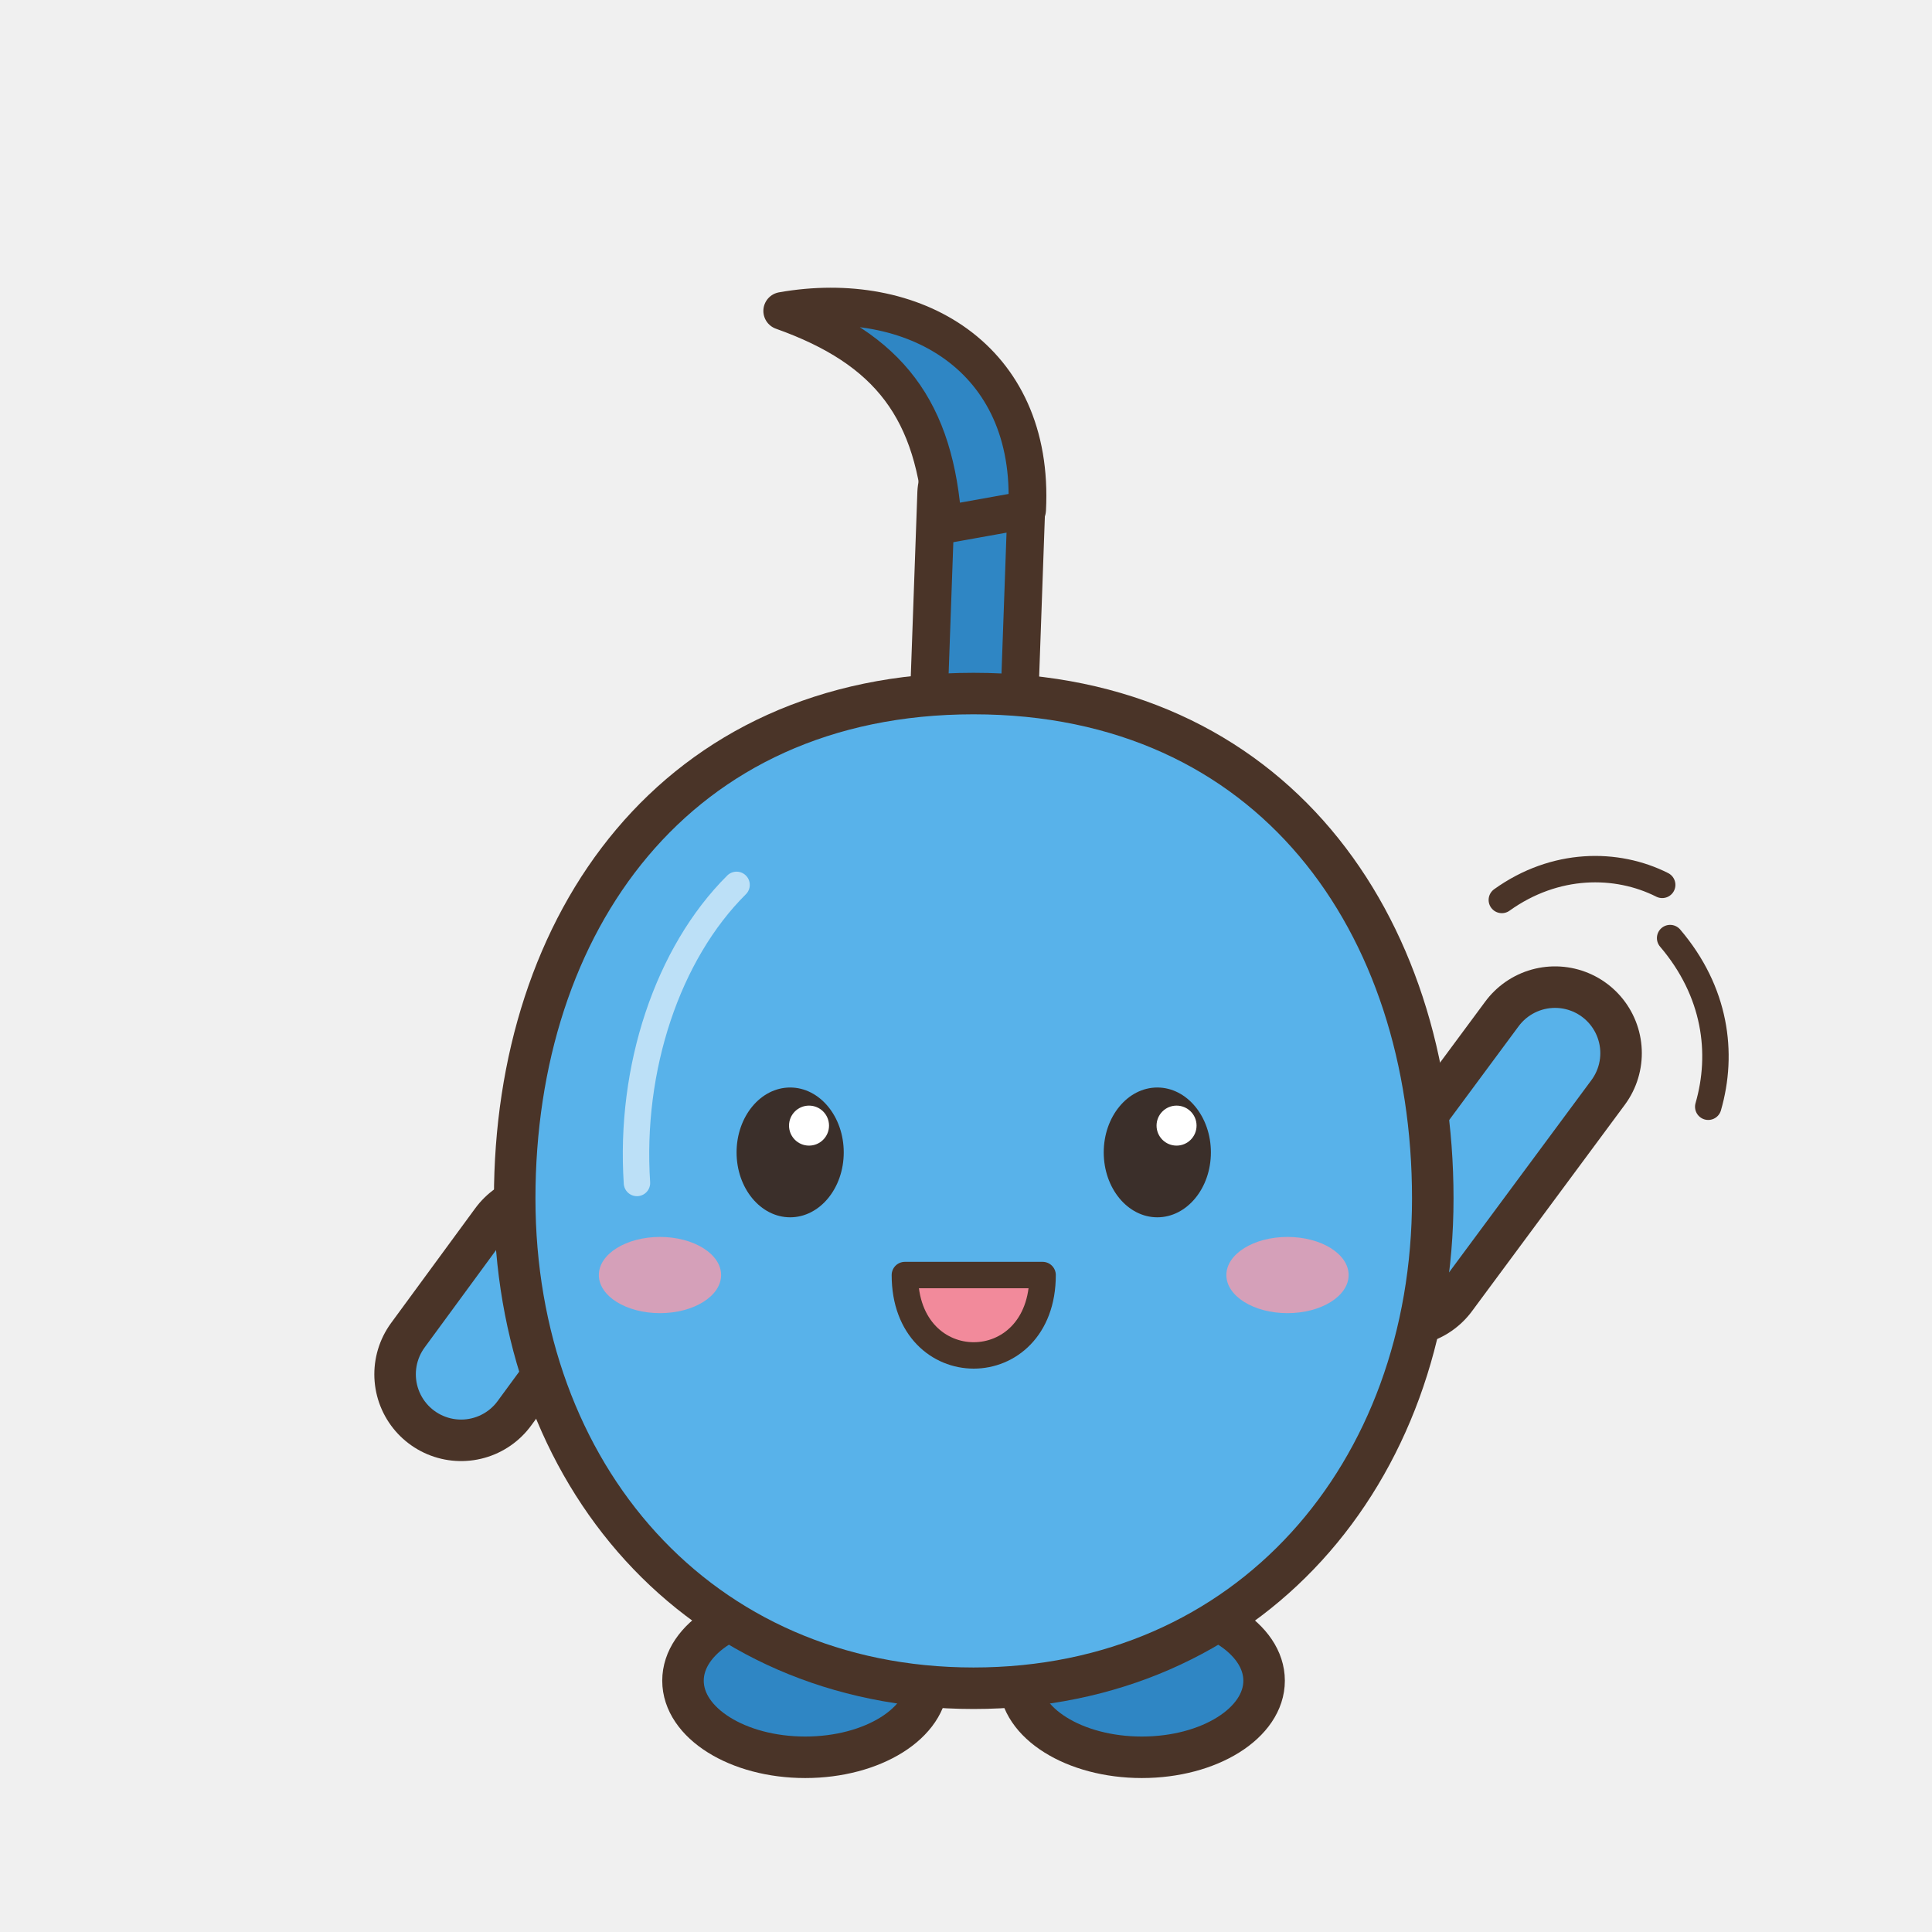
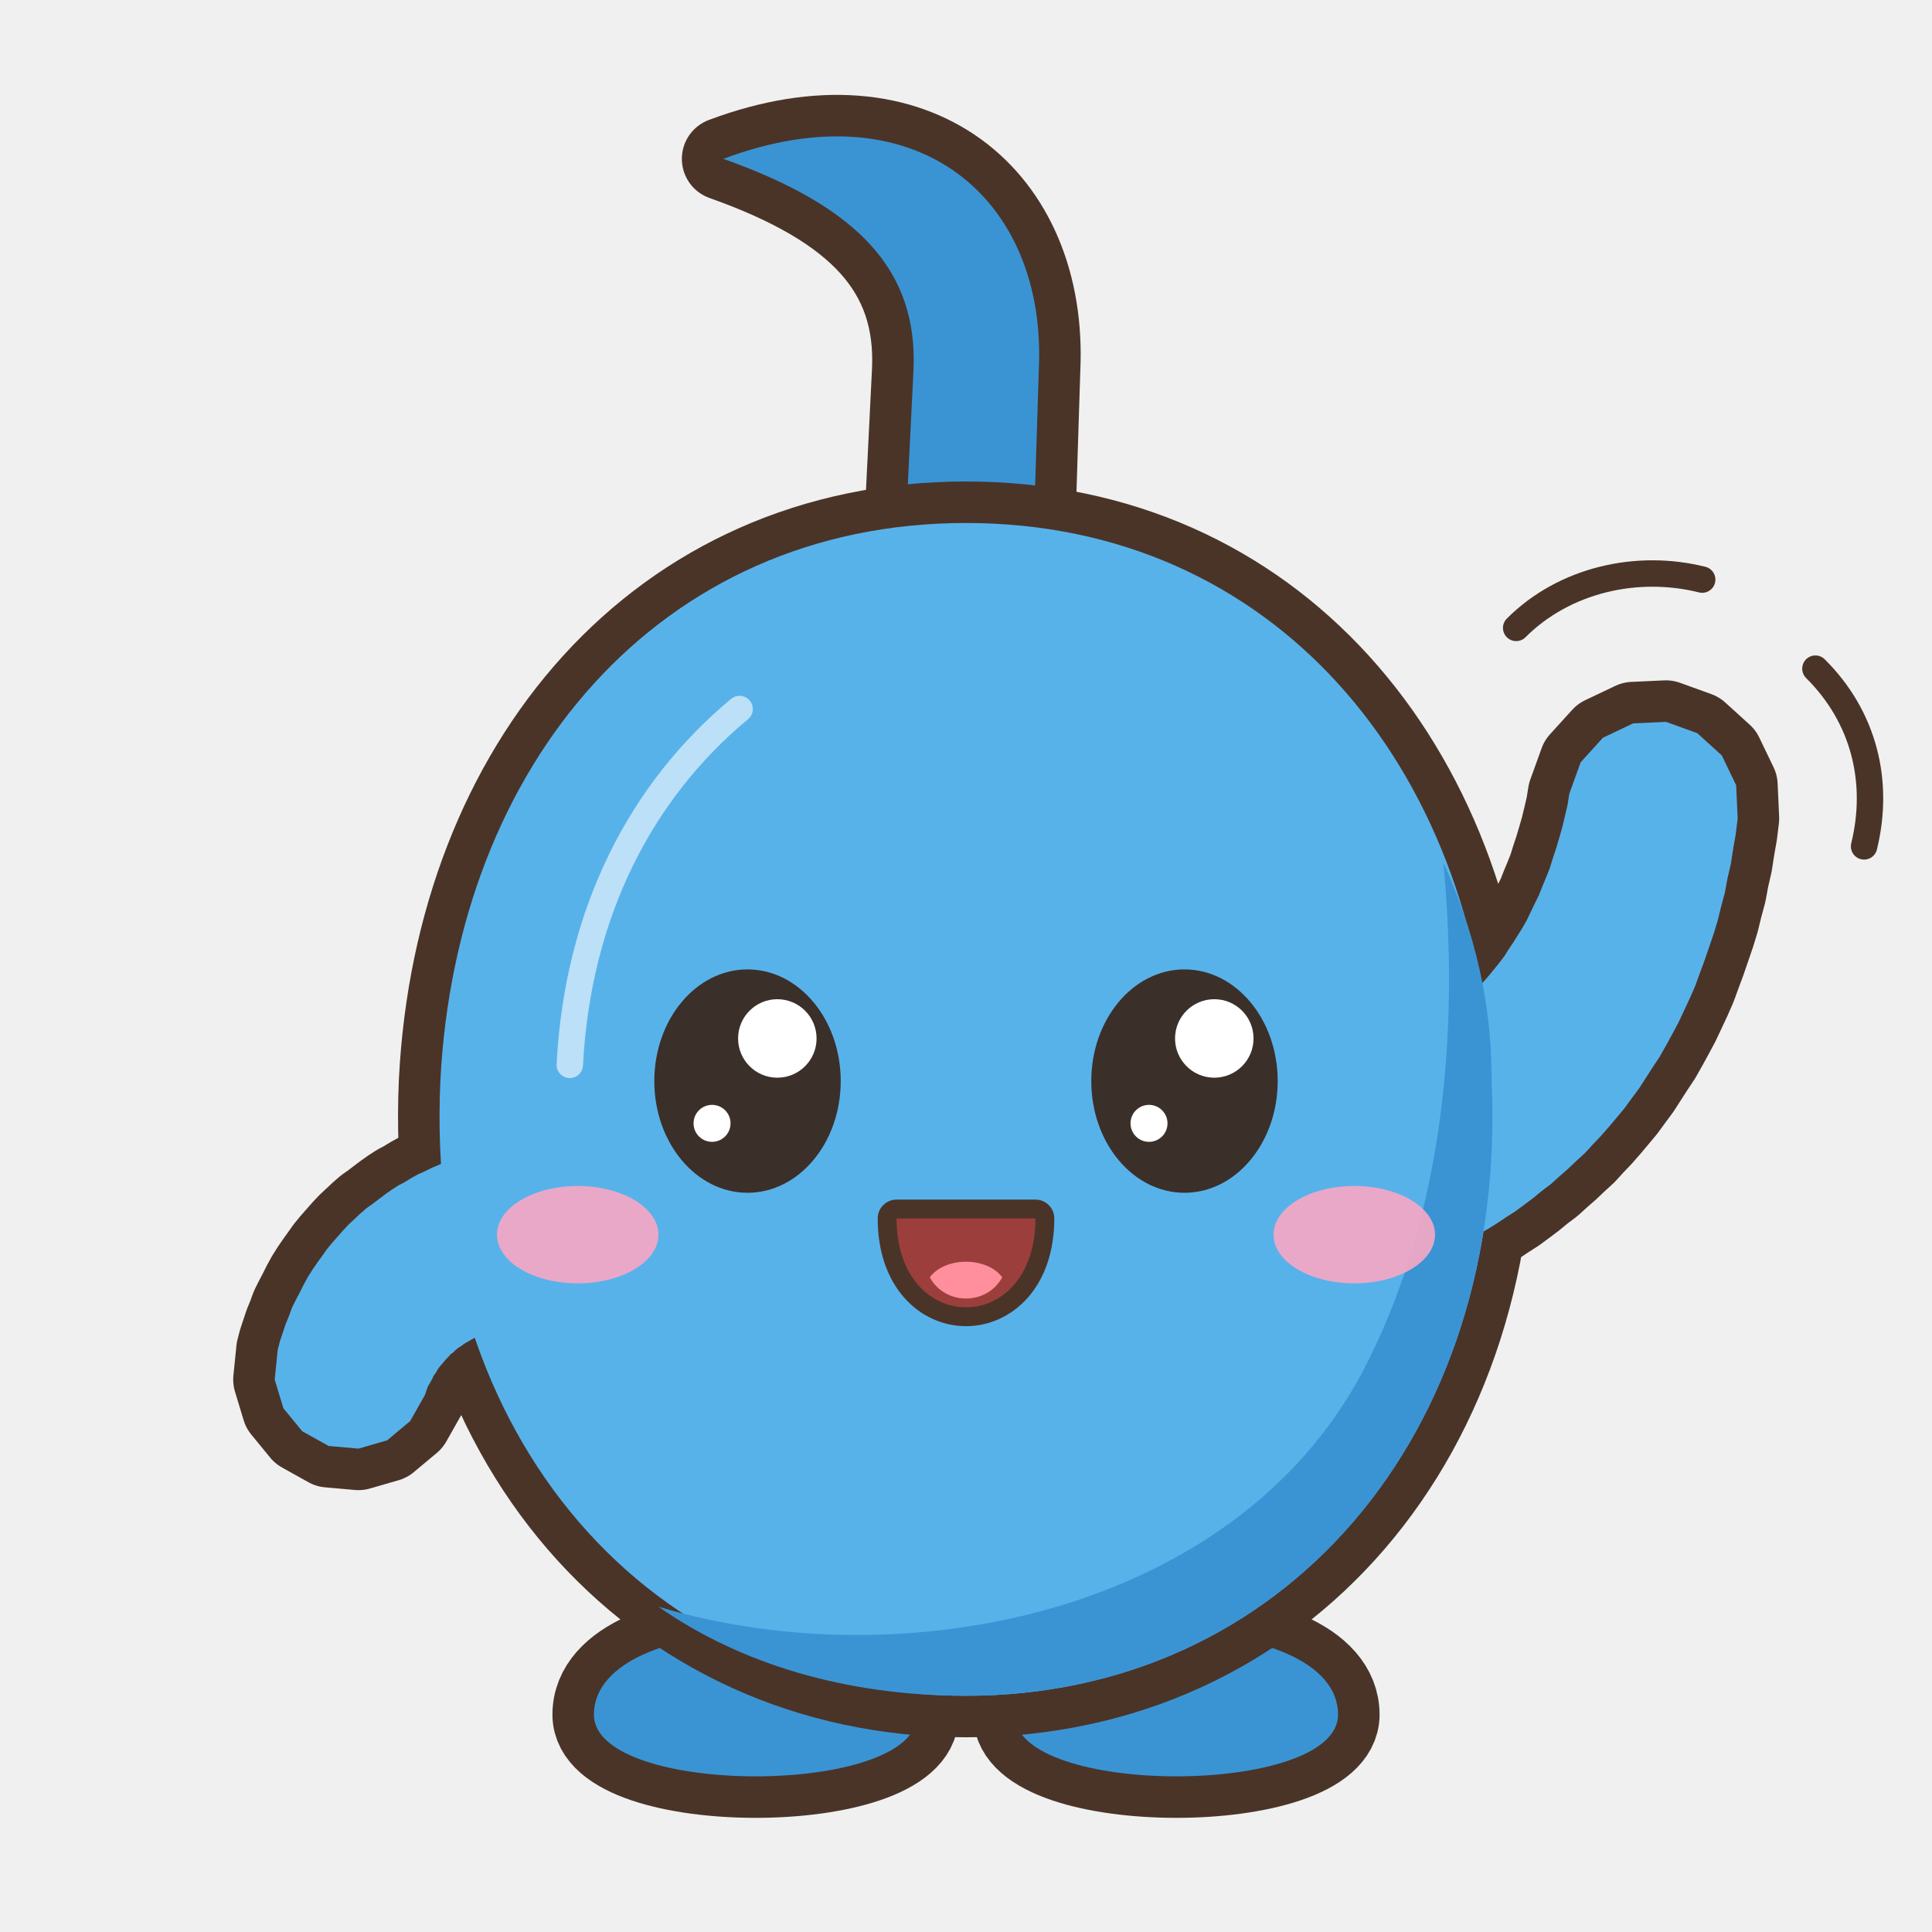
<svg xmlns="http://www.w3.org/2000/svg" viewBox="0 0 512 512" width="512" height="512">
-   <path d="M258 189.8 L260.1 131" fill="none" stroke="#4a3428" stroke-width="34" stroke-linejoin="round" stroke-linecap="round" />
-   <path d="M258 189.8 L260.1 131" fill="none" stroke="#2f86c4" stroke-width="14" stroke-linejoin="round" stroke-linecap="round" />
-   <path d="M249.9 139.1 C247.9 108.7 235.7 92.5 207.3 82.4 C241.8 76.3 274.3 94.5 272.2 135.1 Z" fill="#2f86c4" stroke="#4a3428" stroke-width="10" stroke-linejoin="round" stroke-linecap="round" />
-   <ellipse cx="213.4" cy="445.4" rx="32.4" ry="20.3" fill="#2f86c4" stroke="#4a3428" stroke-width="11" stroke-linejoin="round" stroke-linecap="round" />
-   <ellipse cx="302.6" cy="445.4" rx="32.4" ry="20.3" fill="#2f86c4" stroke="#4a3428" stroke-width="11" stroke-linejoin="round" stroke-linecap="round" />
-   <path d="M144.5 333.8 L122.2 364.2" fill="none" stroke="#4a3428" stroke-width="46" stroke-linejoin="round" stroke-linecap="round" />
-   <path d="M144.5 333.8 L122.2 364.2" fill="none" stroke="#58b2ea" stroke-width="24" stroke-linejoin="round" stroke-linecap="round" />
-   <path d="M371.6 333.8 L412.1 279.1" fill="none" stroke="#4a3428" stroke-width="46" stroke-linejoin="round" stroke-linecap="round" />
-   <path d="M371.6 333.8 L412.1 279.1" fill="none" stroke="#58b2ea" stroke-width="24" stroke-linejoin="round" stroke-linecap="round" />
-   <path d="M442.6 248.6 C454.7 262.8 456.8 279.1 452.7 293.3" fill="none" stroke="#4a3428" stroke-width="7" stroke-linejoin="round" stroke-linecap="round" />
-   <path d="M398 238.5 C412.1 228.4 428.4 228.4 440.5 234.5" fill="none" stroke="#4a3428" stroke-width="7" stroke-linejoin="round" stroke-linecap="round" />
-   <path d="M258 183.8 C337.1 183.8 379.7 244.6 379.7 317.6 C379.7 390.6 331 447.4 258 447.4 C185 447.4 136.4 390.6 136.4 317.6 C136.4 244.6 178.9 183.8 258 183.8 Z" fill="#58b2ea" stroke="#4a3428" stroke-width="11" stroke-linejoin="round" stroke-linecap="round" />
-   <path d="M168.8 313.5 C166.8 283.1 176.9 252.7 195.2 234.5" fill="none" stroke="#ffffff" stroke-width="7" stroke-linejoin="round" stroke-linecap="round" stroke-opacity="0.6" />
-   <ellipse cx="209.4" cy="305.4" rx="14.2" ry="17.2" fill="#3b2f2a" />
-   <circle cx="214.4" cy="298.3" r="5.3" fill="#ffffff" />
-   <ellipse cx="306.7" cy="305.4" rx="14.2" ry="17.2" fill="#3b2f2a" />
-   <circle cx="311.8" cy="298.3" r="5.3" fill="#ffffff" />
-   <ellipse cx="174.9" cy="337.9" rx="16.2" ry="10.1" fill="#ff9aa8" fill-opacity="0.75" />
-   <ellipse cx="341.2" cy="337.9" rx="16.2" ry="10.1" fill="#ff9aa8" fill-opacity="0.75" />
-   <path d="M239.8 337.9 C239.8 366.3 276.3 366.3 276.3 337.9 Z" fill="#f28a9b" stroke="#4a3428" stroke-width="7" stroke-linejoin="round" stroke-linecap="round" />
+   <path d="M238.8 164.3 L242.1 97.8 C243.1 72.1 228.1 55 191.7 42.1 C243.1 22.8 277.4 52.8 275.3 97.8 L273.2 164.3 Z" fill="#4a3428" stroke="#4a3428" stroke-width="22" stroke-linejoin="round" stroke-linecap="round" />
+   <path d="M238.8 164.3 L242.1 97.8 C243.1 72.1 228.1 55 191.7 42.1 C243.1 22.8 277.4 52.8 275.3 97.8 L273.2 164.3 Z" fill="#3a94d4" />
+   <path d="M157.4 454.4 C157.4 425.8 243.1 425.8 243.1 454.4 C243.1 476.2 157.4 476.2 157.4 454.4 Z M268.9 454.4 C268.9 425.8 354.6 425.8 354.6 454.4 C354.6 476.2 268.9 476.2 268.9 454.4 Z" fill="#4a3428" stroke="#4a3428" stroke-width="22" stroke-linejoin="round" stroke-linecap="round" />
+   <path d="M157.4 454.4 C157.4 425.8 243.1 425.8 243.1 454.4 C243.1 476.2 157.4 476.2 157.4 454.4 Z" fill="#3a94d4" />
+   <path d="M268.9 454.4 C268.9 425.8 354.6 425.8 354.6 454.4 C354.6 476.2 268.9 476.2 268.9 454.4 Z" fill="#3a94d4" />
+   <path d="M146.6 300.5 L144.8 300.7 L143 301.1 L141.3 301.4 L139.5 301.7 L137.8 302 L135.9 302.5 L134.2 302.9 L132.4 303.3 L130.6 303.7 L128.8 304.3 L126.9 304.8 L125.1 305.3 L123.4 305.9 L121.6 306.5 L119.8 307.3 L117.9 308 L116.1 308.8 L114.4 309.5 L112.6 310.4 L110.8 311.2 L109 312.2 L107.2 313.3 L105.5 314.2 L103.8 315.3 L102.1 316.5 L100.5 317.7 L98.8 319 L97.1 320.2 L95.5 321.6 L93.9 323.1 L92.4 324.5 L90.9 326.1 L89.4 327.8 L88 329.4 L86.6 331.1 L85.4 332.8 L84.1 334.6 L82.8 336.5 L81.6 338.4 L80.5 340.4 L79.5 342.4 L78.4 344.5 L77.4 346.5 L76.6 348.7 L75.7 350.9 L75 353 L74.2 355.4 L73.6 357.7 L72.8 365.6 L75.1 373.2 L80.1 379.3 L87.1 383.2 L95 383.9 L102.6 381.7 L108.7 376.6 L112.6 369.7 L113 368.5 L113.4 367.4 L114 366.4 L114.5 365.5 L114.9 364.6 L115.5 363.8 L116 362.9 L116.5 362.2 L117.2 361.4 L117.7 360.8 L118.3 360.1 L118.9 359.5 L119.4 358.9 L120.1 358.4 L120.6 357.9 L121.3 357.3 L121.9 356.9 L122.5 356.5 L123.2 356 L123.9 355.6 L124.6 355.2 L125.3 354.8 L126.1 354.4 L126.8 354.1 L127.6 353.7 L128.3 353.4 L129.2 353 L130.1 352.7 L130.9 352.5 L131.8 352.2 L132.7 352 L133.6 351.7 L134.6 351.4 L135.5 351.2 L136.6 351 L137.6 350.8 L138.6 350.7 L139.6 350.5 L140.7 350.4 L141.8 350.3 L142.9 350 L144 349.9 L145.2 349.9 L146.3 349.8 L147.5 349.7 L148.7 349.7 L149.9 349.6 L151.1 349.6 Z M372 336.5 L374.4 335.6 L377 334.5 L379.5 333.4 L381.9 332.3 L384.4 331.1 L386.9 329.8 L389.3 328.5 L391.8 327.1 L394.3 325.7 L396.7 324.2 L399.1 322.6 L401.6 321 L403.9 319.3 L406.3 317.5 L408.6 315.6 L411 313.8 L413.2 311.8 L415.6 309.7 L417.7 307.7 L420 305.6 L422.1 303.3 L424.3 301 L426.4 298.6 L428.5 296.1 L430.5 293.7 L432.4 291.1 L434.4 288.4 L436.2 285.6 L438 282.8 L439.8 280.1 L441.5 277.1 L443.2 274 L444.8 271 L446.3 267.8 L447.8 264.6 L449.2 261.4 L450.4 258.1 L451.7 254.6 L452.9 251.1 L454.1 247.6 L455.2 244 L456.1 240.3 L457.1 236.6 L457.8 232.8 L458.7 228.9 L459.3 225 L460 221 L460.5 216.9 L460.1 208.1 L456.3 200.2 L449.8 194.3 L441.5 191.3 L432.8 191.7 L424.8 195.5 L418.9 202 L415.9 210.3 L415.4 213.4 L414.7 216.4 L414 219.3 L413.2 222.1 L412.4 224.8 L411.5 227.5 L410.7 230.1 L409.7 232.6 L408.7 235 L407.8 237.3 L406.7 239.5 L405.6 241.8 L404.6 243.9 L403.4 246 L402.2 247.9 L401 249.8 L399.8 251.6 L398.6 253.5 L397.3 255.2 L396 256.8 L394.7 258.4 L393.3 260 L392 261.4 L390.6 262.9 L389.2 264.3 L387.8 265.6 L386.4 266.9 L384.9 268 L383.6 269.2 L382.1 270.4 L380.6 271.5 L379.1 272.5 L377.6 273.5 L376.1 274.5 L374.6 275.3 L373.1 276.3 L371.4 277.1 L369.9 277.9 L368.3 278.7 L366.8 279.3 L365.2 279.9 L363.7 280.6 L362.1 281.2 L360.6 281.8 L359 282.3 L357.5 282.7 L355.9 283.2 L354.4 283.6 Z M256 138.6 C337.5 138.6 391.1 202.9 395.3 286.5 C399.6 380.8 339.6 449.4 256 449.4 C172.4 449.4 112.4 380.8 116.7 286.5 C120.9 202.9 174.5 138.6 256 138.6 Z" fill="#4a3428" stroke="#4a3428" stroke-width="22" stroke-linejoin="round" stroke-linecap="round" />
+   <path d="M146.6 300.5 L144.8 300.7 L143 301.1 L141.3 301.4 L139.5 301.7 L137.8 302 L135.9 302.5 L134.2 302.9 L132.4 303.3 L130.6 303.7 L128.8 304.3 L126.9 304.8 L125.1 305.3 L123.4 305.9 L121.6 306.5 L119.8 307.3 L117.9 308 L116.1 308.8 L114.4 309.5 L112.6 310.4 L110.8 311.2 L109 312.2 L107.2 313.3 L105.5 314.2 L103.8 315.3 L102.1 316.5 L100.5 317.7 L98.8 319 L97.1 320.2 L95.5 321.6 L93.9 323.1 L92.4 324.5 L90.9 326.1 L89.4 327.8 L88 329.4 L86.6 331.1 L85.4 332.8 L84.1 334.6 L82.8 336.5 L81.6 338.4 L80.5 340.4 L79.5 342.4 L78.4 344.5 L77.4 346.5 L76.6 348.7 L75.7 350.9 L75 353 L74.2 355.4 L73.6 357.7 L72.8 365.6 L75.1 373.2 L80.1 379.3 L87.1 383.2 L95 383.9 L102.6 381.7 L108.7 376.6 L112.6 369.7 L113 368.5 L113.4 367.4 L114 366.4 L114.5 365.5 L114.9 364.6 L115.5 363.8 L116 362.9 L116.5 362.2 L117.2 361.4 L117.7 360.8 L118.3 360.1 L118.9 359.5 L119.4 358.9 L120.1 358.4 L120.6 357.9 L121.3 357.3 L121.9 356.9 L122.5 356.5 L123.2 356 L123.9 355.6 L124.6 355.2 L125.3 354.8 L126.1 354.4 L126.8 354.1 L127.6 353.7 L128.3 353.4 L129.2 353 L130.1 352.7 L130.9 352.5 L131.8 352.2 L132.7 352 L133.6 351.7 L134.6 351.4 L135.5 351.2 L136.6 351 L137.6 350.8 L138.6 350.7 L139.6 350.5 L140.7 350.4 L141.8 350.3 L142.9 350 L144 349.9 L145.2 349.9 L146.3 349.8 L147.5 349.7 L148.7 349.7 L149.9 349.6 L151.1 349.6 Z" fill="#58b2ea" />
+   <path d="M372 336.5 L374.4 335.6 L377 334.5 L379.5 333.4 L381.9 332.3 L384.4 331.1 L386.9 329.8 L389.3 328.5 L391.8 327.1 L394.3 325.7 L396.7 324.2 L399.1 322.6 L401.6 321 L403.9 319.3 L406.3 317.5 L408.6 315.6 L411 313.8 L413.2 311.8 L415.6 309.7 L417.7 307.7 L420 305.6 L422.1 303.3 L424.3 301 L426.4 298.6 L428.5 296.1 L430.5 293.7 L432.4 291.1 L434.4 288.4 L436.2 285.6 L438 282.8 L439.8 280.1 L441.5 277.1 L443.2 274 L444.8 271 L446.3 267.8 L447.8 264.6 L449.2 261.4 L450.4 258.1 L451.7 254.6 L452.9 251.1 L454.1 247.6 L455.2 244 L456.1 240.3 L457.1 236.6 L457.8 232.8 L458.7 228.9 L459.3 225 L460 221 L460.5 216.9 L460.1 208.1 L456.3 200.2 L449.8 194.3 L441.5 191.3 L432.8 191.7 L424.8 195.5 L418.9 202 L415.9 210.3 L415.4 213.4 L414.7 216.4 L414 219.3 L413.2 222.1 L412.4 224.8 L411.5 227.5 L410.7 230.1 L409.7 232.6 L408.7 235 L407.8 237.3 L406.7 239.5 L405.6 241.8 L404.6 243.9 L403.4 246 L402.2 247.9 L401 249.8 L399.8 251.6 L398.6 253.5 L397.3 255.2 L396 256.8 L394.7 258.4 L393.3 260 L392 261.4 L390.6 262.9 L389.2 264.3 L387.8 265.6 L386.4 266.9 L384.9 268 L383.6 269.2 L382.1 270.4 L380.6 271.5 L379.1 272.5 L377.6 273.5 L376.1 274.5 L374.6 275.3 L373.1 276.3 L371.4 277.1 L369.9 277.9 L368.3 278.7 L366.8 279.3 L365.2 279.9 L363.7 280.6 L362.1 281.2 L360.6 281.8 L359 282.3 L357.5 282.7 L355.9 283.2 L354.4 283.6 Z" fill="#58b2ea" />
+   <path d="M256 138.6 C337.5 138.6 391.1 202.9 395.3 286.5 C399.6 380.8 339.6 449.4 256 449.4 C172.4 449.4 112.4 380.8 116.7 286.5 C120.9 202.9 174.5 138.6 256 138.6 Z" fill="#58b2ea" />
+   <path d="M382.5 228.6 C393.2 252.2 395.3 271.5 395.3 286.5 C399.6 380.8 339.6 449.4 256 449.4 C223.8 449.4 196 440.8 174.5 425.8 C238.8 445.1 326.7 428 361 363.7 C382.5 322.9 386.8 273.6 382.5 228.6 Z" fill="#3a94d4" />
+   <path d="M151 282.2 C153.1 241.5 170.2 209.3 196 187.9" fill="none" stroke="#ffffff" stroke-width="7" stroke-linejoin="round" stroke-linecap="round" stroke-opacity="0.6" />
+   <ellipse cx="198.1" cy="286.5" rx="24.7" ry="29.6" fill="#3b2f2a" />
+   <circle cx="206" cy="275.2" r="10.4" fill="#ffffff" />
+   <circle cx="188.7" cy="297.7" r="4.9" fill="#ffffff" />
+   <ellipse cx="153.1" cy="327.2" rx="21.4" ry="12.9" fill="#f9a8c4" fill-opacity="0.9" />
+   <ellipse cx="313.9" cy="286.5" rx="24.7" ry="29.6" fill="#3b2f2a" />
+   <circle cx="321.8" cy="275.2" r="10.4" fill="#ffffff" />
+   <circle cx="304.5" cy="297.7" r="4.9" fill="#ffffff" />
+   <ellipse cx="358.9" cy="327.2" rx="21.4" ry="12.9" fill="#f9a8c4" fill-opacity="0.9" />
+   <path d="M237.6 322.9 C237.6 354.3 274.4 354.3 274.4 322.9 Z" fill="#4a3428" stroke="#4a3428" stroke-width="10" stroke-linejoin="round" stroke-linecap="round" />
+   <path d="M237.6 322.9 C237.6 354.3 274.4 354.3 274.4 322.9 Z" fill="#9c3f3c" />
+   <path d="M246.4 338.5 C250.5 333 261.5 333 265.6 338.5 C261.5 346 250.5 346 246.4 338.5 Z" fill="#ff8f9c" />
+   <path d="M481.1 177.2 C494 190 498.2 207.2 494 224.3" fill="none" stroke="#4a3428" stroke-width="7" stroke-linejoin="round" stroke-linecap="round" />
+   <path d="M401.8 166.4 C414.6 153.6 433.9 149.3 451.1 153.6" fill="none" stroke="#4a3428" stroke-width="7" stroke-linejoin="round" stroke-linecap="round" />
</svg>
